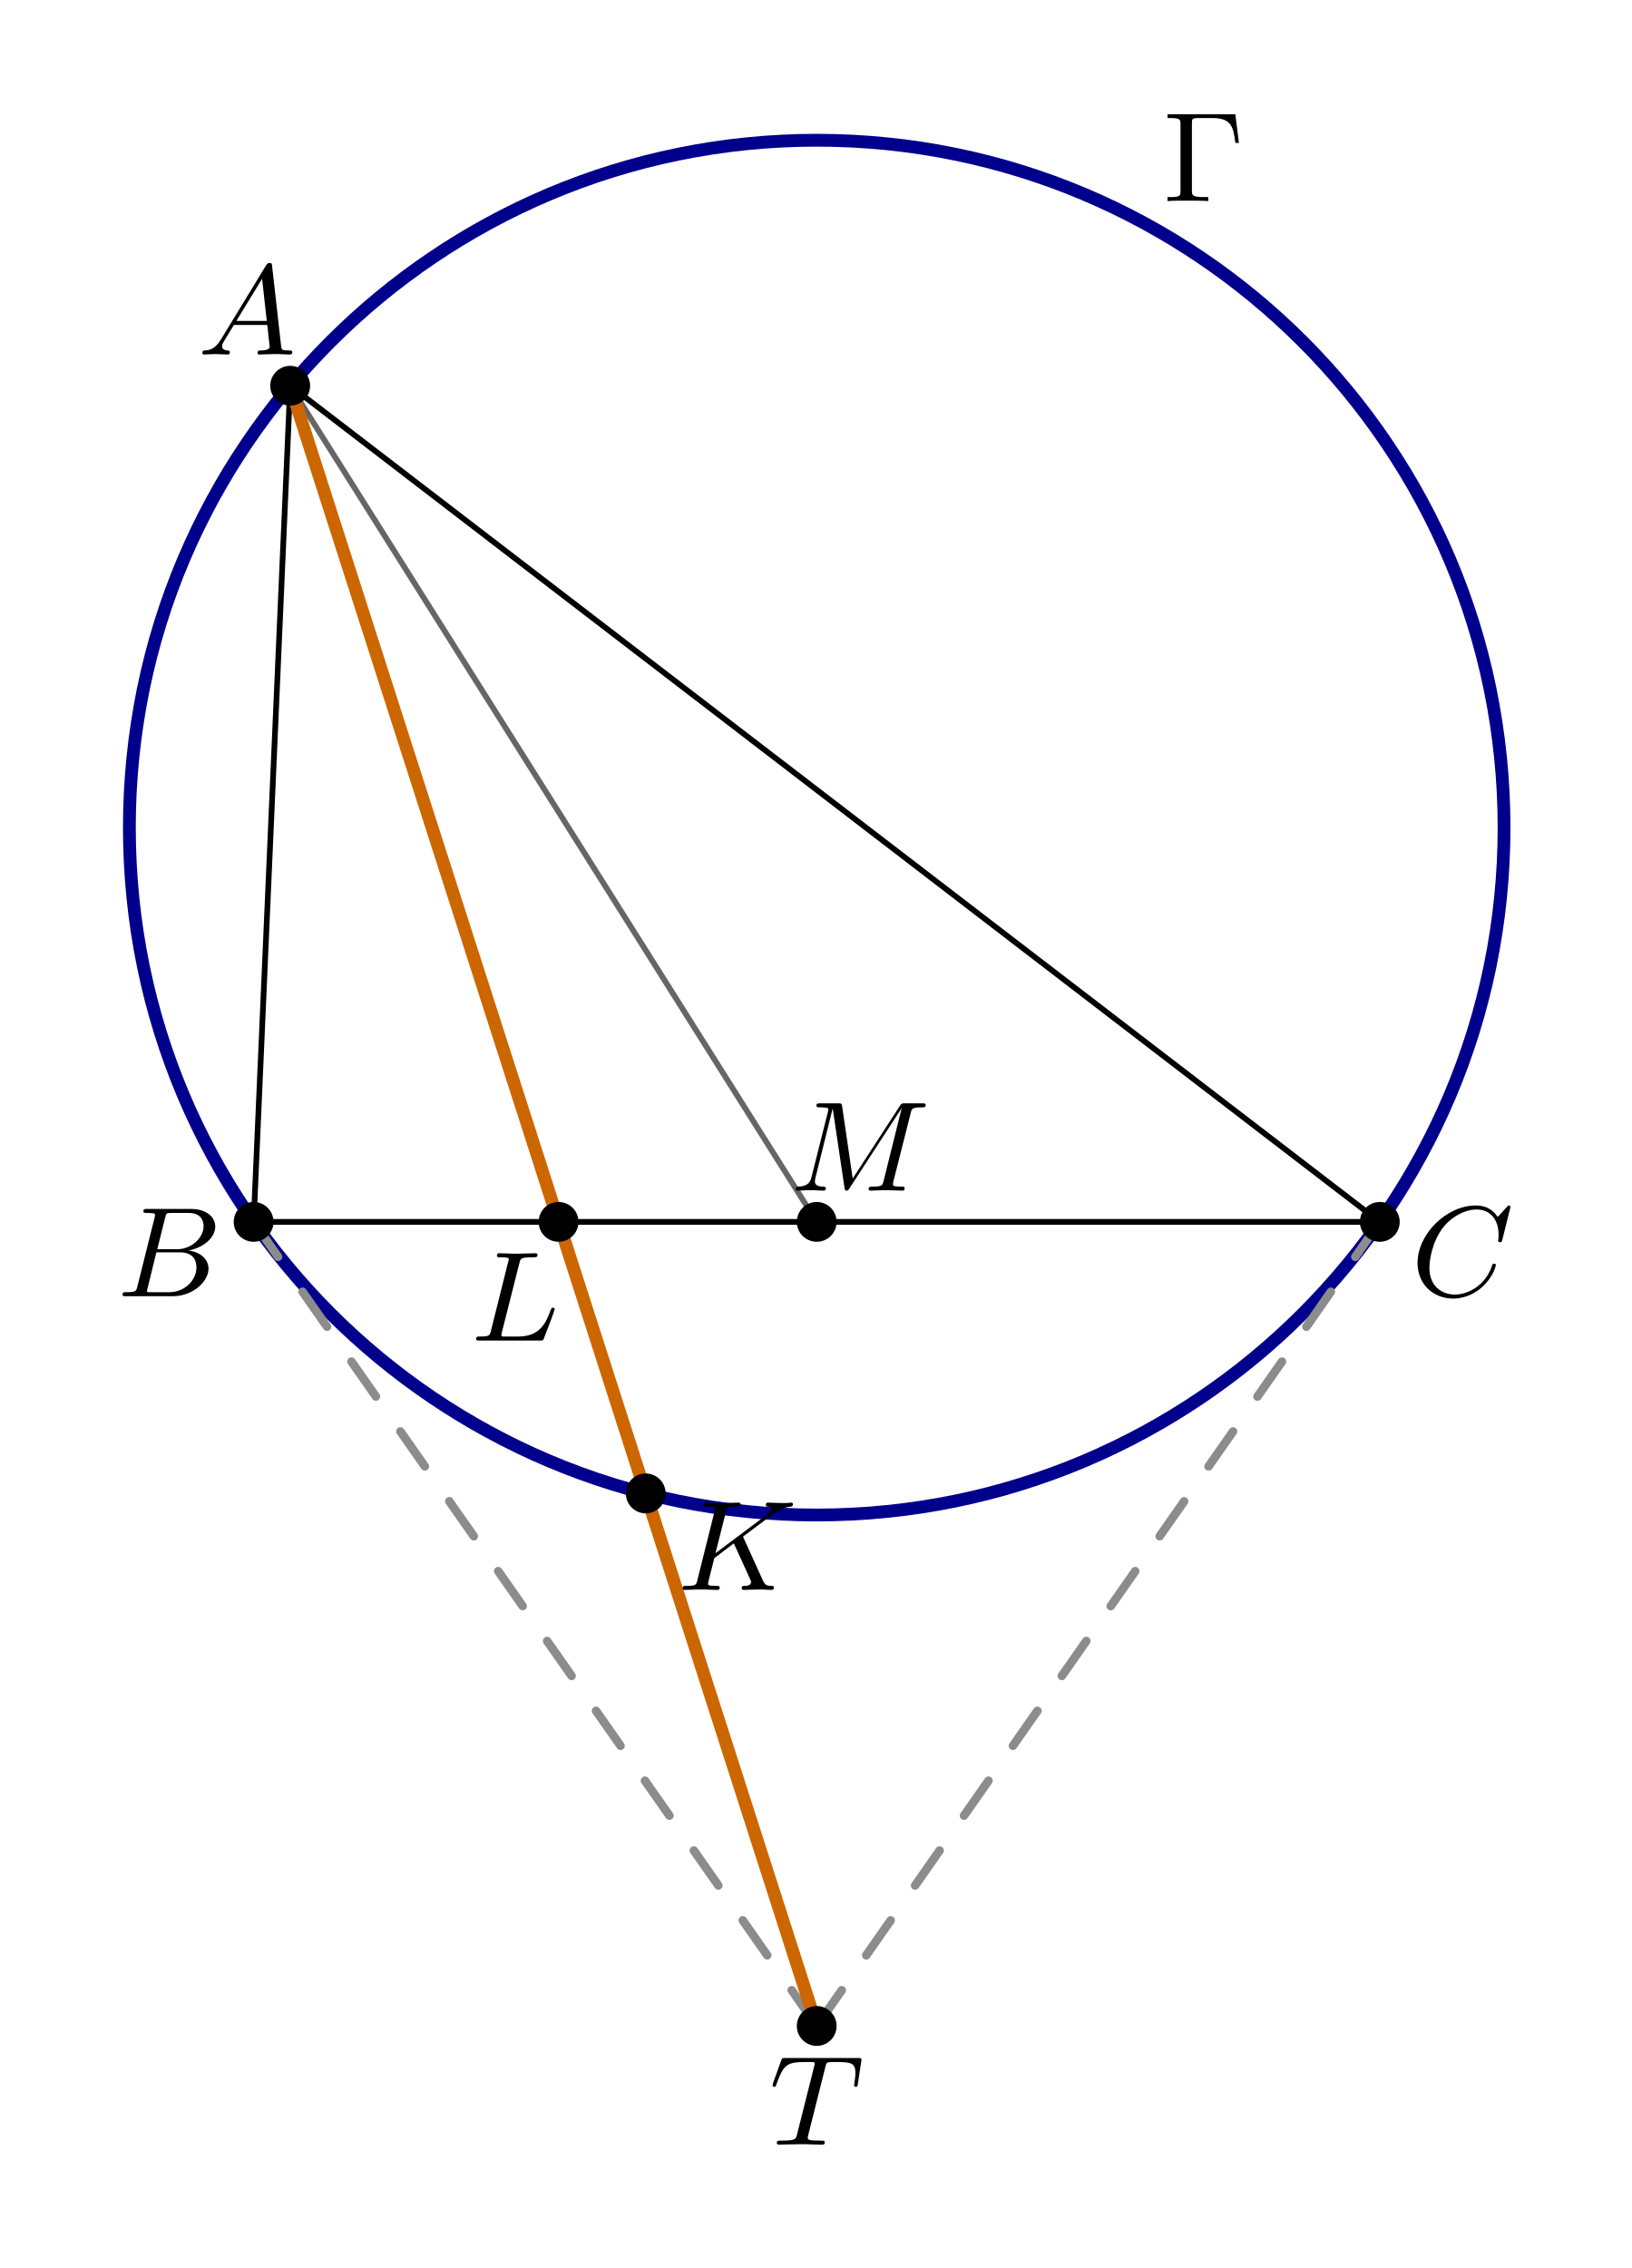
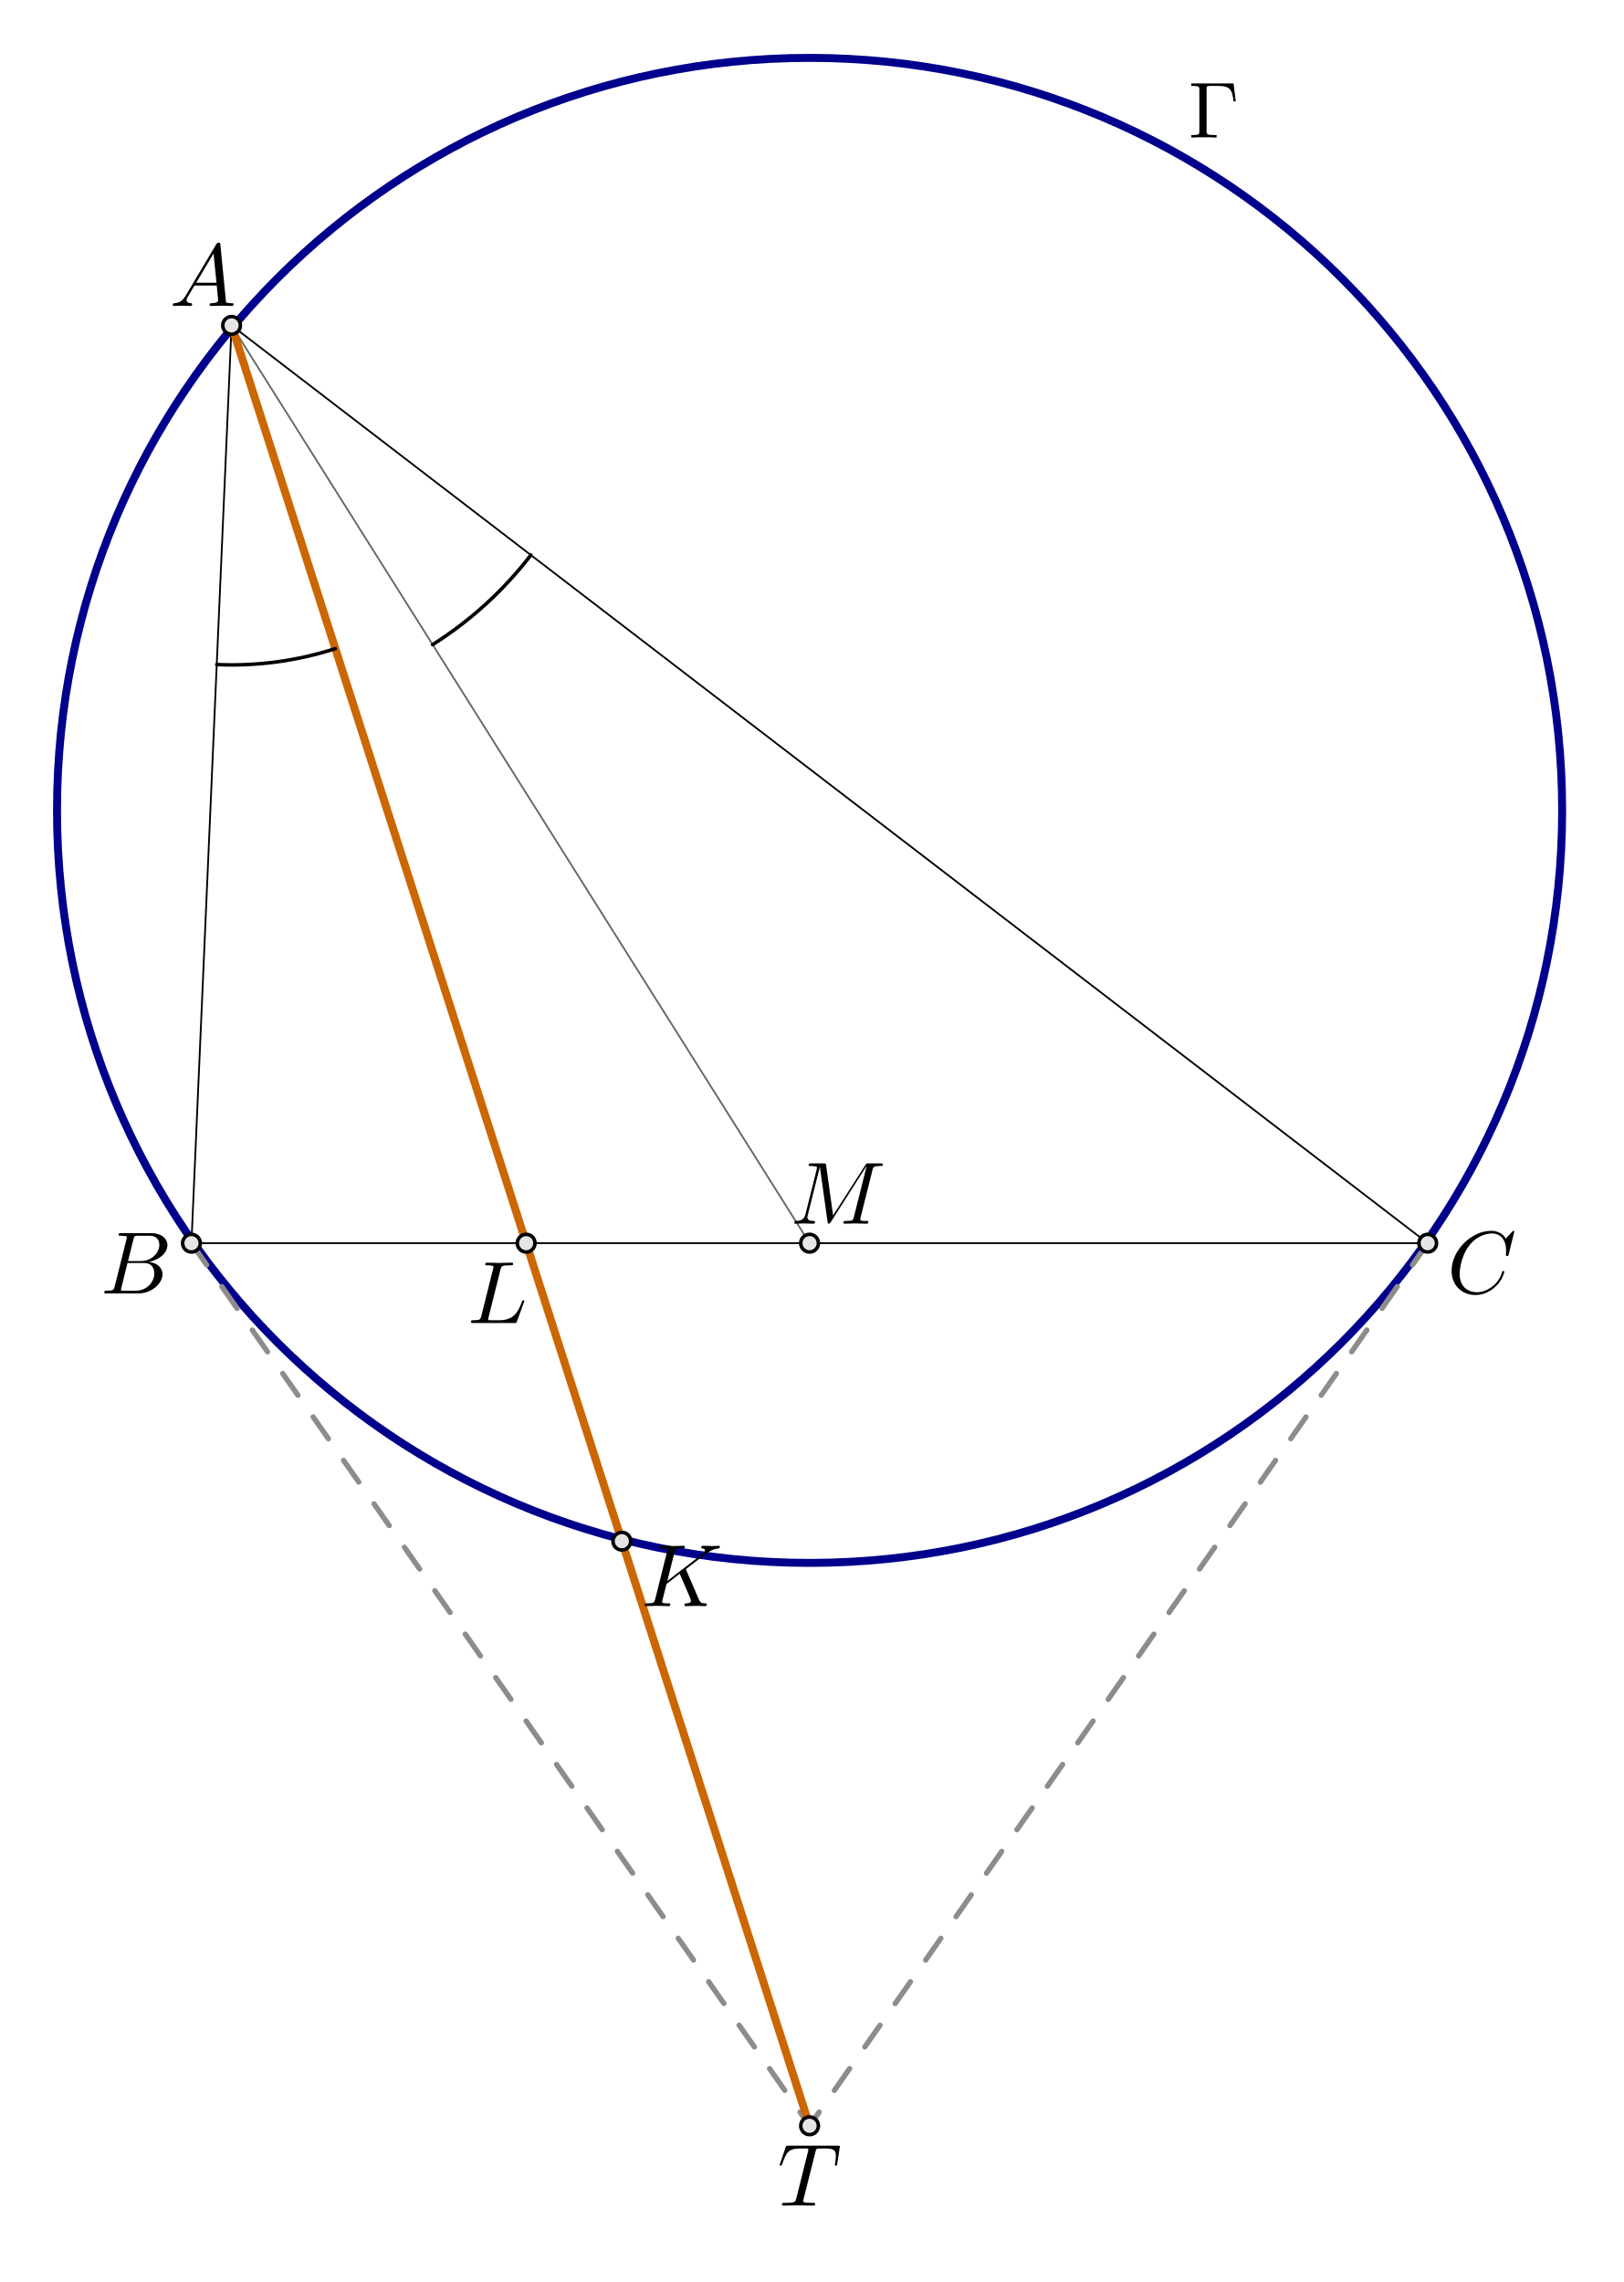
- <svg xmlns="http://www.w3.org/2000/svg" xmlns:xlink="http://www.w3.org/1999/xlink" width="113.912" height="158.321" viewBox="0 0 113.912 158.321">
+ <svg xmlns="http://www.w3.org/2000/svg" xmlns:xlink="http://www.w3.org/1999/xlink" width="182.475" height="256.46" viewBox="0 0 182.475 256.46">
  <defs>
    <g>
      <g id="glyph-0-0">
-         <path d="M 1.625 -1.047 C 1.188 -0.328 0.797 -0.297 0.438 -0.281 C 0.375 -0.266 0.328 -0.203 0.328 -0.109 C 0.328 -0.062 0.359 0 0.453 0 C 0.625 0 1.047 -0.031 1.219 -0.031 C 1.406 -0.031 1.891 0 2.094 0 C 2.141 0 2.25 0 2.25 -0.156 C 2.25 -0.266 2.156 -0.281 2.125 -0.281 C 2.047 -0.281 1.703 -0.297 1.703 -0.578 C 1.703 -0.703 1.797 -0.859 1.828 -0.906 L 2.531 -2.062 L 4.859 -2.062 C 4.891 -1.859 4.922 -1.547 4.938 -1.328 C 4.984 -0.984 5.031 -0.594 5.031 -0.562 C 5.031 -0.422 4.906 -0.281 4.391 -0.281 C 4.297 -0.281 4.188 -0.281 4.188 -0.109 C 4.188 -0.016 4.25 0 4.312 0 C 4.484 0 4.703 -0.016 4.875 -0.016 C 5.062 -0.016 5.266 -0.031 5.422 -0.031 C 5.703 -0.031 5.734 -0.031 5.938 -0.016 C 6.078 -0.016 6.297 0 6.438 0 C 6.484 0 6.609 0 6.609 -0.156 C 6.609 -0.281 6.5 -0.281 6.391 -0.281 C 5.859 -0.281 5.859 -0.344 5.828 -0.594 L 5.203 -6.141 C 5.188 -6.344 5.172 -6.391 5.016 -6.391 C 4.891 -6.391 4.844 -6.328 4.766 -6.203 Z M 2.703 -2.344 L 4.5 -5.281 L 4.828 -2.344 Z M 2.703 -2.344 " />
+         <path d="M 1.781 -1.141 C 1.375 -0.484 1 -0.344 0.562 -0.312 C 0.438 -0.297 0.344 -0.297 0.344 -0.109 C 0.344 -0.047 0.391 0 0.484 0 C 0.75 0 1.047 -0.031 1.328 -0.031 C 1.656 -0.031 2 0 2.328 0 C 2.391 0 2.516 0 2.516 -0.188 C 2.516 -0.297 2.422 -0.312 2.359 -0.312 C 2.125 -0.328 1.891 -0.406 1.891 -0.656 C 1.891 -0.781 1.953 -0.891 2.031 -1.031 L 2.781 -2.297 L 5.281 -2.297 C 5.297 -2.094 5.438 -0.734 5.438 -0.641 C 5.438 -0.344 4.922 -0.312 4.719 -0.312 C 4.578 -0.312 4.484 -0.312 4.484 -0.109 C 4.484 0 4.594 0 4.625 0 C 5.031 0 5.453 -0.031 5.859 -0.031 C 6.109 -0.031 6.734 0 6.984 0 C 7.047 0 7.172 0 7.172 -0.203 C 7.172 -0.312 7.062 -0.312 6.938 -0.312 C 6.312 -0.312 6.312 -0.375 6.297 -0.672 L 5.688 -6.875 C 5.672 -7.078 5.672 -7.109 5.5 -7.109 C 5.344 -7.109 5.297 -7.047 5.234 -6.953 Z M 2.969 -2.609 L 4.922 -5.891 L 5.25 -2.609 Z M 2.969 -2.609 " />
      </g>
      <g id="glyph-0-1">
-         <path d="M 1.453 -0.672 C 1.375 -0.359 1.359 -0.281 0.688 -0.281 C 0.516 -0.281 0.422 -0.281 0.422 -0.109 C 0.422 0 0.516 0 0.672 0 L 3.922 0 C 5.359 0 6.422 -1.047 6.422 -1.922 C 6.422 -2.547 5.891 -3.094 5.016 -3.188 C 6.031 -3.375 6.891 -4.062 6.891 -4.859 C 6.891 -5.547 6.25 -6.094 5.188 -6.094 L 2.141 -6.094 C 1.984 -6.094 1.875 -6.094 1.875 -5.938 C 1.875 -5.812 1.953 -5.812 2.141 -5.812 C 2.172 -5.812 2.344 -5.812 2.484 -5.797 C 2.625 -5.781 2.688 -5.766 2.688 -5.672 C 2.688 -5.625 2.688 -5.578 2.656 -5.484 Z M 2.844 -3.281 L 3.391 -5.469 C 3.469 -5.797 3.484 -5.812 3.859 -5.812 L 5.062 -5.812 C 6 -5.812 6.078 -5.109 6.078 -4.891 C 6.078 -4.094 5.25 -3.281 4.234 -3.281 Z M 2.422 -0.281 C 2.297 -0.281 2.281 -0.281 2.234 -0.281 C 2.156 -0.297 2.125 -0.297 2.125 -0.359 C 2.125 -0.391 2.125 -0.406 2.172 -0.578 L 2.781 -3.062 L 4.453 -3.062 C 5.016 -3.062 5.578 -2.812 5.578 -2 C 5.578 -1.125 4.766 -0.281 3.688 -0.281 Z M 2.422 -0.281 " />
+         <path d="M 1.594 -0.781 C 1.484 -0.391 1.469 -0.312 0.688 -0.312 C 0.516 -0.312 0.422 -0.312 0.422 -0.109 C 0.422 0 0.5 0 0.688 0 L 4.234 0 C 5.797 0 6.969 -1.172 6.969 -2.141 C 6.969 -2.859 6.406 -3.438 5.438 -3.547 C 6.469 -3.734 7.516 -4.469 7.516 -5.422 C 7.516 -6.156 6.859 -6.781 5.672 -6.781 L 2.328 -6.781 C 2.141 -6.781 2.031 -6.781 2.031 -6.594 C 2.031 -6.484 2.125 -6.484 2.312 -6.484 C 2.328 -6.484 2.531 -6.484 2.688 -6.453 C 2.875 -6.438 2.969 -6.422 2.969 -6.297 C 2.969 -6.266 2.953 -6.234 2.922 -6.109 Z M 3.094 -3.641 L 3.703 -6.109 C 3.797 -6.453 3.812 -6.484 4.25 -6.484 L 5.531 -6.484 C 6.406 -6.484 6.609 -5.891 6.609 -5.453 C 6.609 -4.578 5.75 -3.641 4.547 -3.641 Z M 2.641 -0.312 C 2.5 -0.312 2.484 -0.312 2.422 -0.312 C 2.328 -0.328 2.297 -0.344 2.297 -0.422 C 2.297 -0.453 2.297 -0.469 2.344 -0.641 L 3.031 -3.422 L 4.906 -3.422 C 5.859 -3.422 6.047 -2.688 6.047 -2.25 C 6.047 -1.266 5.172 -0.312 4 -0.312 Z M 2.641 -0.312 " />
      </g>
      <g id="glyph-0-2">
-         <path d="M 6.906 -6.047 C 6.938 -6.156 6.938 -6.172 6.938 -6.188 C 6.938 -6.203 6.922 -6.297 6.828 -6.297 C 6.766 -6.297 6.75 -6.266 6.688 -6.188 L 6.141 -5.594 C 6.109 -5.547 6.062 -5.516 6.062 -5.516 C 6.047 -5.516 6.047 -5.516 5.984 -5.578 C 5.859 -5.766 5.453 -6.297 4.516 -6.297 C 2.484 -6.297 0.453 -4.312 0.453 -2.281 C 0.453 -0.828 1.516 0.203 2.953 0.203 C 3.875 0.203 4.609 -0.281 4.953 -0.594 C 5.766 -1.328 5.922 -2.109 5.922 -2.141 C 5.922 -2.172 5.906 -2.234 5.797 -2.234 C 5.703 -2.234 5.688 -2.188 5.672 -2.156 C 5.234 -0.719 3.969 -0.078 3.062 -0.078 C 2.203 -0.078 1.281 -0.609 1.281 -1.953 C 1.281 -2.359 1.422 -3.766 2.312 -4.859 C 2.859 -5.5 3.734 -6.016 4.578 -6.016 C 5.578 -6.016 6.109 -5.25 6.109 -4.281 C 6.109 -3.969 6.078 -3.906 6.078 -3.844 C 6.078 -3.734 6.188 -3.734 6.203 -3.734 C 6.328 -3.734 6.328 -3.75 6.375 -3.922 Z M 6.906 -6.047 " />
+         <path d="M 7.547 -6.906 C 7.547 -6.938 7.531 -7 7.438 -7 C 7.406 -7 7.406 -7 7.297 -6.891 L 6.594 -6.125 C 6.516 -6.266 6.047 -7 4.953 -7 C 2.734 -7 0.5 -4.812 0.5 -2.5 C 0.5 -0.859 1.672 0.219 3.188 0.219 C 4.047 0.219 4.812 -0.172 5.344 -0.641 C 6.266 -1.453 6.422 -2.359 6.422 -2.391 C 6.422 -2.484 6.328 -2.484 6.312 -2.484 C 6.25 -2.484 6.203 -2.469 6.188 -2.391 C 6.094 -2.094 5.859 -1.391 5.172 -0.812 C 4.484 -0.266 3.859 -0.094 3.344 -0.094 C 2.453 -0.094 1.406 -0.609 1.406 -2.156 C 1.406 -2.719 1.609 -4.328 2.609 -5.5 C 3.203 -6.203 4.141 -6.703 5.031 -6.703 C 6.047 -6.703 6.625 -5.938 6.625 -4.781 C 6.625 -4.375 6.594 -4.375 6.594 -4.266 C 6.594 -4.172 6.703 -4.172 6.75 -4.172 C 6.875 -4.172 6.875 -4.188 6.922 -4.375 Z M 7.547 -6.906 " />
      </g>
      <g id="glyph-0-3">
-         <path d="M 3.922 -5.438 C 3.969 -5.625 3.984 -5.719 4.141 -5.75 C 4.219 -5.766 4.5 -5.766 4.688 -5.766 C 5.703 -5.766 6.016 -5.703 6.016 -5 C 6.016 -4.891 6.016 -4.75 5.938 -4.234 L 5.922 -4.156 C 5.922 -4.094 5.953 -4.031 6.047 -4.031 C 6.156 -4.031 6.172 -4.109 6.188 -4.25 L 6.422 -5.797 C 6.438 -5.828 6.438 -5.891 6.438 -5.922 C 6.438 -6.047 6.359 -6.047 6.188 -6.047 L 1.109 -6.047 C 0.891 -6.047 0.891 -6.031 0.828 -5.859 L 0.266 -4.297 C 0.234 -4.172 0.234 -4.156 0.234 -4.156 C 0.234 -4.109 0.266 -4.031 0.344 -4.031 C 0.453 -4.031 0.469 -4.094 0.516 -4.25 C 1.016 -5.641 1.281 -5.766 2.578 -5.766 L 2.922 -5.766 C 3.172 -5.766 3.172 -5.734 3.172 -5.672 C 3.172 -5.609 3.156 -5.547 3.141 -5.484 L 1.938 -0.703 C 1.859 -0.391 1.844 -0.281 0.891 -0.281 C 0.609 -0.281 0.531 -0.281 0.531 -0.109 C 0.531 0 0.641 0 0.672 0 C 0.906 0 1.172 -0.016 1.406 -0.016 C 1.656 -0.016 1.922 -0.031 2.172 -0.031 C 2.562 -0.031 2.578 -0.031 2.906 -0.016 C 3.031 -0.016 3.609 0 3.688 0 C 3.766 0 3.875 0 3.875 -0.156 C 3.875 -0.281 3.797 -0.281 3.562 -0.281 C 3.344 -0.281 3.234 -0.281 3 -0.297 C 2.797 -0.328 2.688 -0.328 2.688 -0.484 C 2.688 -0.531 2.703 -0.594 2.719 -0.656 Z M 3.922 -5.438 " />
+         <path d="M 4.25 -6.031 C 4.312 -6.312 4.359 -6.375 4.469 -6.406 C 4.562 -6.422 4.891 -6.422 5.094 -6.422 C 6.109 -6.422 6.547 -6.375 6.547 -5.609 C 6.547 -5.453 6.516 -5.062 6.469 -4.812 C 6.453 -4.766 6.438 -4.656 6.438 -4.625 C 6.438 -4.562 6.469 -4.484 6.562 -4.484 C 6.672 -4.484 6.688 -4.578 6.703 -4.719 L 6.969 -6.453 C 6.984 -6.484 7 -6.594 7 -6.625 C 7 -6.734 6.891 -6.734 6.734 -6.734 L 1.219 -6.734 C 0.969 -6.734 0.969 -6.719 0.891 -6.531 L 0.297 -4.781 C 0.281 -4.766 0.234 -4.625 0.234 -4.594 C 0.234 -4.547 0.281 -4.484 0.359 -4.484 C 0.453 -4.484 0.469 -4.547 0.531 -4.703 C 1.062 -6.234 1.328 -6.422 2.797 -6.422 L 3.188 -6.422 C 3.453 -6.422 3.453 -6.375 3.453 -6.297 C 3.453 -6.234 3.422 -6.125 3.422 -6.094 L 2.094 -0.781 C 2 -0.422 1.969 -0.312 0.906 -0.312 C 0.547 -0.312 0.484 -0.312 0.484 -0.125 C 0.484 0 0.594 0 0.656 0 C 0.922 0 1.203 -0.016 1.469 -0.016 C 1.75 -0.016 2.031 -0.031 2.312 -0.031 C 2.594 -0.031 2.875 -0.016 3.141 -0.016 C 3.422 -0.016 3.734 0 4 0 C 4.109 0 4.219 0 4.219 -0.203 C 4.219 -0.312 4.141 -0.312 3.891 -0.312 C 3.641 -0.312 3.516 -0.312 3.25 -0.328 C 2.969 -0.359 2.875 -0.391 2.875 -0.547 C 2.875 -0.562 2.875 -0.609 2.922 -0.75 Z M 4.25 -6.031 " />
      </g>
      <g id="glyph-0-4">
-         <path d="M 8.453 -5.406 C 8.531 -5.734 8.562 -5.812 9.25 -5.812 C 9.391 -5.812 9.5 -5.812 9.5 -5.984 C 9.5 -6.094 9.406 -6.094 9.234 -6.094 L 8.062 -6.094 C 7.844 -6.094 7.812 -6.094 7.703 -5.922 L 4.406 -0.844 L 3.672 -5.859 C 3.625 -6.094 3.625 -6.094 3.375 -6.094 L 2.156 -6.094 C 1.984 -6.094 1.875 -6.094 1.875 -5.938 C 1.875 -5.812 1.969 -5.812 2.156 -5.812 C 2.188 -5.812 2.344 -5.812 2.484 -5.797 C 2.656 -5.781 2.703 -5.75 2.703 -5.672 C 2.703 -5.625 2.688 -5.578 2.672 -5.484 L 1.531 -0.953 C 1.422 -0.484 1.172 -0.297 0.578 -0.281 C 0.547 -0.281 0.422 -0.266 0.422 -0.109 C 0.422 -0.094 0.422 0 0.547 0 C 0.656 0 0.891 -0.016 1 -0.016 C 1.141 -0.031 1.156 -0.031 1.453 -0.031 C 1.672 -0.031 1.688 -0.031 1.906 -0.016 C 2.047 -0.016 2.234 0 2.359 0 C 2.406 0 2.531 0 2.531 -0.156 C 2.531 -0.266 2.422 -0.281 2.344 -0.281 C 1.922 -0.281 1.766 -0.422 1.766 -0.656 C 1.766 -0.719 1.781 -0.734 1.797 -0.859 L 3 -5.703 L 3.016 -5.703 L 3.828 -0.234 C 3.844 -0.094 3.859 0 3.984 0 C 4.094 0 4.141 -0.094 4.188 -0.172 L 7.828 -5.766 L 6.562 -0.672 C 6.484 -0.359 6.453 -0.281 5.797 -0.281 C 5.625 -0.281 5.516 -0.281 5.516 -0.109 C 5.516 -0.031 5.578 0 5.656 0 C 5.766 0 6.109 -0.016 6.219 -0.016 C 6.359 -0.031 6.578 -0.031 6.75 -0.031 C 6.781 -0.031 7.141 -0.016 7.328 -0.016 C 7.5 -0.016 7.703 0 7.875 0 C 7.922 0 8.031 0 8.031 -0.156 C 8.031 -0.281 7.953 -0.281 7.766 -0.281 C 7.719 -0.281 7.562 -0.281 7.422 -0.297 C 7.234 -0.328 7.219 -0.359 7.219 -0.438 C 7.219 -0.516 7.234 -0.594 7.25 -0.656 Z M 8.453 -5.406 " />
+         <path d="M 9.203 -6.016 C 9.297 -6.375 9.312 -6.484 10.062 -6.484 C 10.281 -6.484 10.375 -6.484 10.375 -6.672 C 10.375 -6.781 10.281 -6.781 10.109 -6.781 L 8.797 -6.781 C 8.531 -6.781 8.531 -6.781 8.406 -6.594 L 4.781 -0.938 L 4 -6.562 C 3.969 -6.781 3.953 -6.781 3.703 -6.781 L 2.328 -6.781 C 2.141 -6.781 2.031 -6.781 2.031 -6.594 C 2.031 -6.484 2.125 -6.484 2.328 -6.484 C 2.453 -6.484 2.641 -6.469 2.75 -6.453 C 2.906 -6.438 2.969 -6.406 2.969 -6.297 C 2.969 -6.266 2.969 -6.234 2.938 -6.109 L 1.672 -1.047 C 1.562 -0.656 1.406 -0.344 0.594 -0.312 C 0.547 -0.312 0.422 -0.297 0.422 -0.125 C 0.422 -0.031 0.484 0 0.562 0 C 0.875 0 1.219 -0.031 1.547 -0.031 C 1.891 -0.031 2.25 0 2.578 0 C 2.625 0 2.75 0 2.75 -0.203 C 2.75 -0.312 2.641 -0.312 2.578 -0.312 C 2 -0.312 1.891 -0.516 1.891 -0.75 C 1.891 -0.812 1.906 -0.859 1.938 -0.969 L 3.297 -6.391 L 4.156 -0.234 C 4.172 -0.109 4.188 0 4.297 0 C 4.406 0 4.469 -0.109 4.516 -0.172 L 8.531 -6.469 L 8.547 -6.469 L 7.125 -0.781 C 7.031 -0.391 7 -0.312 6.219 -0.312 C 6.047 -0.312 5.938 -0.312 5.938 -0.125 C 5.938 0 6.062 0 6.094 0 C 6.375 0 7.047 -0.031 7.328 -0.031 C 7.734 -0.031 8.156 0 8.562 0 C 8.625 0 8.75 0 8.75 -0.203 C 8.75 -0.312 8.672 -0.312 8.484 -0.312 C 8.109 -0.312 7.828 -0.312 7.828 -0.484 C 7.828 -0.531 7.828 -0.547 7.875 -0.719 Z M 9.203 -6.016 " />
      </g>
      <g id="glyph-0-5">
-         <path d="M 4.609 -3.719 L 6.422 -5.078 L 6.516 -5.141 C 7.078 -5.531 7.422 -5.766 7.938 -5.812 C 8 -5.828 8.094 -5.828 8.094 -5.984 C 8.094 -6.016 8.078 -6.094 8 -6.094 C 7.922 -6.094 7.875 -6.062 7.328 -6.062 C 7.016 -6.062 6.688 -6.094 6.375 -6.094 C 6.312 -6.094 6.203 -6.094 6.203 -5.938 C 6.203 -5.828 6.297 -5.812 6.328 -5.812 C 6.391 -5.812 6.578 -5.797 6.578 -5.656 C 6.578 -5.578 6.516 -5.469 6.391 -5.359 C 6.359 -5.328 6.359 -5.312 6.328 -5.297 C 6.297 -5.266 6.281 -5.25 6.234 -5.219 L 2.688 -2.562 L 3.406 -5.406 C 3.484 -5.75 3.5 -5.812 4.203 -5.812 C 4.344 -5.812 4.438 -5.812 4.438 -5.984 C 4.438 -6.062 4.375 -6.094 4.312 -6.094 C 4.141 -6.094 3.922 -6.078 3.75 -6.078 C 3.562 -6.062 3.359 -6.062 3.172 -6.062 C 2.891 -6.062 2.875 -6.062 2.609 -6.078 C 2.422 -6.078 2.188 -6.094 2.031 -6.094 C 1.969 -6.094 1.844 -6.094 1.844 -5.938 C 1.844 -5.812 1.922 -5.812 2.109 -5.812 C 2.156 -5.812 2.312 -5.812 2.453 -5.797 C 2.609 -5.781 2.672 -5.766 2.672 -5.672 C 2.672 -5.625 2.656 -5.578 2.625 -5.484 L 1.422 -0.672 C 1.344 -0.359 1.328 -0.281 0.656 -0.281 C 0.484 -0.281 0.391 -0.281 0.391 -0.109 C 0.391 -0.016 0.469 0 0.531 0 C 0.703 0 0.922 -0.016 1.094 -0.016 C 1.359 -0.031 1.375 -0.031 1.656 -0.031 C 1.938 -0.031 1.969 -0.031 2.234 -0.016 C 2.406 -0.016 2.641 0 2.812 0 C 2.875 0 2.984 0 2.984 -0.156 C 2.984 -0.281 2.906 -0.281 2.719 -0.281 C 2.672 -0.281 2.516 -0.281 2.375 -0.297 C 2.172 -0.328 2.172 -0.359 2.172 -0.438 C 2.172 -0.516 2.25 -0.812 2.609 -2.219 L 3.969 -3.25 L 5.109 -0.75 C 5.156 -0.641 5.172 -0.609 5.172 -0.547 C 5.172 -0.281 4.797 -0.281 4.734 -0.281 C 4.625 -0.281 4.516 -0.281 4.516 -0.109 C 4.516 -0.031 4.594 0 4.656 0 C 4.828 0 5 -0.016 5.172 -0.016 C 5.359 -0.016 5.547 -0.031 5.719 -0.031 C 5.875 -0.031 6.109 -0.031 6.172 -0.016 L 6.609 0 C 6.641 0 6.766 0 6.766 -0.156 C 6.766 -0.281 6.672 -0.281 6.609 -0.281 C 6.297 -0.281 6.141 -0.328 6 -0.656 Z M 4.609 -3.719 " />
+         <path d="M 5.062 -4.016 C 5.047 -4.047 5.016 -4.125 5.016 -4.156 C 5.016 -4.156 5.188 -4.297 5.297 -4.375 L 7.031 -5.719 C 7.969 -6.406 8.359 -6.453 8.656 -6.484 C 8.734 -6.484 8.828 -6.5 8.828 -6.672 C 8.828 -6.719 8.797 -6.781 8.719 -6.781 C 8.5 -6.781 8.266 -6.75 8.016 -6.75 C 7.656 -6.75 7.281 -6.781 6.922 -6.781 C 6.844 -6.781 6.734 -6.781 6.734 -6.594 C 6.734 -6.516 6.781 -6.484 6.844 -6.484 C 7.062 -6.453 7.156 -6.406 7.156 -6.266 C 7.156 -6.094 6.859 -5.859 6.797 -5.812 L 2.922 -2.828 L 3.719 -6.016 C 3.812 -6.375 3.828 -6.484 4.547 -6.484 C 4.797 -6.484 4.891 -6.484 4.891 -6.672 C 4.891 -6.766 4.812 -6.781 4.75 -6.781 C 4.469 -6.781 3.75 -6.75 3.484 -6.75 C 3.188 -6.75 2.484 -6.781 2.203 -6.781 C 2.125 -6.781 2 -6.781 2 -6.594 C 2 -6.484 2.094 -6.484 2.281 -6.484 C 2.422 -6.484 2.594 -6.469 2.719 -6.453 C 2.875 -6.438 2.938 -6.406 2.938 -6.297 C 2.938 -6.266 2.922 -6.234 2.891 -6.109 L 1.562 -0.781 C 1.453 -0.391 1.438 -0.312 0.656 -0.312 C 0.484 -0.312 0.375 -0.312 0.375 -0.125 C 0.375 0 0.5 0 0.531 0 C 0.812 0 1.516 -0.031 1.781 -0.031 C 2 -0.031 2.219 -0.016 2.422 -0.016 C 2.641 -0.016 2.859 0 3.078 0 C 3.141 0 3.266 0 3.266 -0.203 C 3.266 -0.312 3.188 -0.312 2.984 -0.312 C 2.625 -0.312 2.344 -0.312 2.344 -0.484 C 2.344 -0.562 2.406 -0.781 2.438 -0.922 C 2.578 -1.438 2.703 -1.969 2.828 -2.484 L 4.312 -3.641 L 5.469 -0.969 C 5.578 -0.703 5.578 -0.672 5.578 -0.609 C 5.578 -0.312 5.156 -0.312 5.062 -0.312 C 4.953 -0.312 4.844 -0.312 4.844 -0.109 C 4.844 0 4.969 0 4.984 0 C 5.391 0 5.797 -0.031 6.203 -0.031 C 6.422 -0.031 6.953 0 7.172 0 C 7.219 0 7.359 0 7.359 -0.203 C 7.359 -0.312 7.25 -0.312 7.156 -0.312 C 6.75 -0.312 6.625 -0.406 6.469 -0.75 Z M 5.062 -4.016 " />
      </g>
      <g id="glyph-0-6">
-         <path d="M 3.406 -5.391 C 3.484 -5.734 3.5 -5.812 4.344 -5.812 C 4.578 -5.812 4.672 -5.812 4.672 -5.984 C 4.672 -6.094 4.547 -6.094 4.516 -6.094 C 4.312 -6.094 4.094 -6.078 3.875 -6.078 C 3.656 -6.078 3.438 -6.062 3.234 -6.062 C 3.031 -6.062 2.812 -6.062 2.609 -6.078 C 2.453 -6.078 2.172 -6.094 2.031 -6.094 C 1.969 -6.094 1.844 -6.094 1.844 -5.938 C 1.844 -5.812 1.922 -5.812 2.109 -5.812 C 2.156 -5.812 2.312 -5.812 2.453 -5.797 C 2.609 -5.781 2.672 -5.766 2.672 -5.672 C 2.672 -5.625 2.656 -5.578 2.625 -5.484 L 1.422 -0.672 C 1.344 -0.359 1.328 -0.281 0.656 -0.281 C 0.484 -0.281 0.391 -0.281 0.391 -0.109 C 0.391 0 0.484 0 0.641 0 L 4.859 0 C 5.062 0 5.078 -0.016 5.141 -0.203 C 5.234 -0.422 5.875 -2.109 5.875 -2.188 C 5.875 -2.25 5.812 -2.297 5.75 -2.297 C 5.672 -2.297 5.656 -2.266 5.578 -2.094 C 5.281 -1.297 4.891 -0.281 3.328 -0.281 L 2.438 -0.281 C 2.312 -0.281 2.297 -0.281 2.266 -0.281 C 2.172 -0.297 2.156 -0.297 2.156 -0.359 C 2.156 -0.391 2.156 -0.406 2.188 -0.578 Z M 3.406 -5.391 " />
+         <path d="M 3.719 -6.016 C 3.812 -6.375 3.828 -6.484 4.766 -6.484 C 5.062 -6.484 5.141 -6.484 5.141 -6.672 C 5.141 -6.781 5.031 -6.781 4.984 -6.781 C 4.656 -6.781 3.844 -6.75 3.516 -6.75 C 3.219 -6.75 2.5 -6.781 2.203 -6.781 C 2.125 -6.781 2 -6.781 2 -6.594 C 2 -6.484 2.094 -6.484 2.281 -6.484 C 2.312 -6.484 2.5 -6.484 2.656 -6.453 C 2.844 -6.438 2.938 -6.422 2.938 -6.297 C 2.938 -6.266 2.922 -6.234 2.891 -6.109 L 1.562 -0.781 C 1.453 -0.391 1.438 -0.312 0.656 -0.312 C 0.484 -0.312 0.391 -0.312 0.391 -0.109 C 0.391 0 0.484 0 0.656 0 L 5.25 0 C 5.5 0 5.5 0 5.562 -0.172 L 6.344 -2.312 C 6.391 -2.422 6.391 -2.438 6.391 -2.453 C 6.391 -2.5 6.359 -2.562 6.266 -2.562 C 6.188 -2.562 6.172 -2.516 6.109 -2.359 C 5.766 -1.438 5.328 -0.312 3.609 -0.312 L 2.672 -0.312 C 2.531 -0.312 2.516 -0.312 2.453 -0.312 C 2.359 -0.328 2.328 -0.344 2.328 -0.422 C 2.328 -0.453 2.328 -0.469 2.375 -0.641 Z M 3.719 -6.016 " />
      </g>
      <g id="glyph-1-0">
-         <path d="M 5.078 -6.062 L 0.344 -6.062 L 0.344 -5.797 L 0.547 -5.797 C 1.234 -5.797 1.25 -5.688 1.25 -5.359 L 1.25 -0.703 C 1.25 -0.375 1.234 -0.281 0.547 -0.281 L 0.344 -0.281 L 0.344 0 C 0.734 -0.031 1.297 -0.031 1.703 -0.031 C 2.062 -0.031 2.875 -0.031 3.188 0 L 3.188 -0.281 L 2.906 -0.281 C 2.094 -0.281 2.047 -0.391 2.047 -0.719 L 2.047 -5.422 C 2.047 -5.734 2.062 -5.797 2.484 -5.797 L 3.453 -5.797 C 4.75 -5.797 4.938 -5.266 5.078 -4.062 L 5.328 -4.062 Z M 5.078 -6.062 " />
+         <path d="M 5.094 -6.078 L 0.344 -6.078 L 0.344 -5.797 L 0.547 -5.797 C 1.234 -5.797 1.25 -5.703 1.25 -5.375 L 1.25 -0.703 C 1.25 -0.375 1.234 -0.281 0.547 -0.281 L 0.344 -0.281 L 0.344 0 C 0.734 -0.031 1.297 -0.031 1.703 -0.031 C 2.062 -0.031 2.875 -0.031 3.188 0 L 3.188 -0.281 L 2.906 -0.281 C 2.094 -0.281 2.062 -0.391 2.062 -0.719 L 2.062 -5.438 C 2.062 -5.734 2.078 -5.797 2.5 -5.797 L 3.453 -5.797 C 4.766 -5.797 4.953 -5.266 5.094 -4.062 L 5.344 -4.062 Z M 5.094 -6.078 " />
      </g>
    </g>
  </defs>
-   <path fill="none" stroke-width="0.897" stroke-linecap="round" stroke-linejoin="round" stroke="rgb(0%, 0%, 54.999%)" stroke-opacity="1" stroke-miterlimit="10" d="M 48.188 -0.001 C 48.188 26.616 26.616 48.189 0.002 48.189 C -26.616 48.189 -48.188 26.616 -48.188 -0.001 C -48.188 -26.615 -26.616 -48.191 0.002 -48.191 C 26.616 -48.191 48.188 -26.615 48.188 -0.001 Z M 48.188 -0.001 " transform="matrix(0.99573, 0, 0, -0.99573, 57.01375, 57.77223)" />
-   <path fill="none" stroke-width="0.399" stroke-linecap="round" stroke-linejoin="round" stroke="rgb(0%, 0%, 0%)" stroke-opacity="1" stroke-miterlimit="10" d="M -36.914 30.975 L -39.475 -27.643 " transform="matrix(0.99573, 0, 0, -0.99573, 57.01375, 57.77223)" />
-   <path fill="none" stroke-width="0.399" stroke-linecap="round" stroke-linejoin="round" stroke="rgb(0%, 0%, 0%)" stroke-opacity="1" stroke-miterlimit="10" d="M -39.475 -27.643 L 39.475 -27.643 " transform="matrix(0.99573, 0, 0, -0.99573, 57.01375, 57.77223)" />
-   <path fill="none" stroke-width="0.399" stroke-linecap="round" stroke-linejoin="round" stroke="rgb(0%, 0%, 0%)" stroke-opacity="1" stroke-miterlimit="10" d="M 39.475 -27.643 L -36.914 30.975 " transform="matrix(0.99573, 0, 0, -0.99573, 57.01375, 57.77223)" />
-   <path fill="none" stroke-width="0.598" stroke-linecap="round" stroke-linejoin="round" stroke="rgb(54.999%, 54.999%, 54.999%)" stroke-opacity="1" stroke-dasharray="2.989 2.989" stroke-miterlimit="10" d="M -39.475 -27.643 L 0.002 -84.012 " transform="matrix(0.99573, 0, 0, -0.99573, 57.01375, 57.77223)" />
-   <path fill="none" stroke-width="0.598" stroke-linecap="round" stroke-linejoin="round" stroke="rgb(54.999%, 54.999%, 54.999%)" stroke-opacity="1" stroke-dasharray="2.989 2.989" stroke-miterlimit="10" d="M 39.475 -27.643 L 0.002 -84.012 " transform="matrix(0.99573, 0, 0, -0.99573, 57.01375, 57.77223)" />
-   <path fill="none" stroke-width="0.399" stroke-linecap="round" stroke-linejoin="round" stroke="rgb(39.999%, 39.999%, 39.999%)" stroke-opacity="1" stroke-miterlimit="10" d="M -36.914 30.975 L 0.002 -27.643 " transform="matrix(0.99573, 0, 0, -0.99573, 57.01375, 57.77223)" />
-   <path fill="none" stroke-width="0.897" stroke-linecap="round" stroke-linejoin="round" stroke="rgb(79.999%, 39.999%, 0%)" stroke-opacity="1" stroke-miterlimit="10" d="M -36.914 30.975 L 0.002 -84.012 " transform="matrix(0.99573, 0, 0, -0.99573, 57.01375, 57.77223)" />
-   <path fill-rule="nonzero" fill="rgb(0%, 0%, 0%)" fill-opacity="1" d="M 21.648 26.93 C 21.648 26.16 21.027 25.539 20.258 25.539 C 19.492 25.539 18.867 26.16 18.867 26.93 C 18.867 27.695 19.492 28.316 20.258 28.316 C 21.027 28.316 21.648 27.695 21.648 26.93 Z M 21.648 26.93 " />
-   <path fill-rule="nonzero" fill="rgb(0%, 0%, 0%)" fill-opacity="1" d="M 19.094 85.297 C 19.094 84.527 18.473 83.906 17.707 83.906 C 16.938 83.906 16.316 84.527 16.316 85.297 C 16.316 86.062 16.938 86.684 17.707 86.684 C 18.473 86.684 19.094 86.062 19.094 85.297 Z M 19.094 85.297 " />
-   <path fill-rule="nonzero" fill="rgb(0%, 0%, 0%)" fill-opacity="1" d="M 97.711 85.297 C 97.711 84.527 97.09 83.906 96.32 83.906 C 95.555 83.906 94.934 84.527 94.934 85.297 C 94.934 86.062 95.555 86.684 96.32 86.684 C 97.09 86.684 97.711 86.062 97.711 85.297 Z M 97.711 85.297 " />
-   <path fill-rule="nonzero" fill="rgb(0%, 0%, 0%)" fill-opacity="1" d="M 58.402 141.426 C 58.402 140.66 57.781 140.035 57.016 140.035 C 56.246 140.035 55.625 140.66 55.625 141.426 C 55.625 142.195 56.246 142.816 57.016 142.816 C 57.781 142.816 58.402 142.195 58.402 141.426 Z M 58.402 141.426 " />
-   <path fill-rule="nonzero" fill="rgb(0%, 0%, 0%)" fill-opacity="1" d="M 58.402 85.297 C 58.402 84.527 57.781 83.906 57.016 83.906 C 56.246 83.906 55.625 84.527 55.625 85.297 C 55.625 86.062 56.246 86.684 57.016 86.684 C 57.781 86.684 58.402 86.062 58.402 85.297 Z M 58.402 85.297 " />
-   <path fill-rule="nonzero" fill="rgb(0%, 0%, 0%)" fill-opacity="1" d="M 46.465 104.25 C 46.465 103.48 45.844 102.859 45.074 102.859 C 44.309 102.859 43.688 103.48 43.688 104.25 C 43.688 105.016 44.309 105.641 45.074 105.641 C 45.844 105.641 46.465 105.016 46.465 104.25 Z M 46.465 104.25 " />
-   <path fill-rule="nonzero" fill="rgb(0%, 0%, 0%)" fill-opacity="1" d="M 40.383 85.297 C 40.383 84.527 39.758 83.906 38.992 83.906 C 38.223 83.906 37.602 84.527 37.602 85.297 C 37.602 86.062 38.223 86.684 38.992 86.684 C 39.758 86.684 40.383 86.062 40.383 85.297 Z M 40.383 85.297 " />
+   <path fill="none" stroke-width="0.897" stroke-linecap="round" stroke-linejoin="round" stroke="rgb(0%, 0%, 54.999%)" stroke-opacity="1" stroke-miterlimit="10" d="M 84.814 0.001 C 84.814 46.842 46.842 84.814 0 84.814 C -46.841 84.814 -84.813 46.842 -84.813 0.001 C -84.813 -46.841 -46.841 -84.813 0 -84.813 C 46.842 -84.813 84.814 -46.841 84.814 0.001 Z M 84.814 0.001 " transform="matrix(0.997131, 0, 0, -0.997131, 90.97625, 91.0749)" />
+   <path fill="none" stroke-width="0.199" stroke-linecap="round" stroke-linejoin="round" stroke="rgb(0%, 0%, 0%)" stroke-opacity="1" stroke-miterlimit="10" d="M -65.14 54.661 L -69.664 -48.776 L 69.661 -48.776 Z M -65.14 54.661 " transform="matrix(0.997131, 0, 0, -0.997131, 90.97625, 91.0749)" />
+   <path fill="none" stroke-width="0.598" stroke-linecap="round" stroke-linejoin="round" stroke="rgb(54.999%, 54.999%, 54.999%)" stroke-opacity="1" stroke-dasharray="2.989 2.989" stroke-miterlimit="10" d="M -69.664 -48.776 L 0 -148.253 " transform="matrix(0.997131, 0, 0, -0.997131, 90.97625, 91.0749)" />
+   <path fill="none" stroke-width="0.598" stroke-linecap="round" stroke-linejoin="round" stroke="rgb(54.999%, 54.999%, 54.999%)" stroke-opacity="1" stroke-dasharray="2.989 2.989" stroke-miterlimit="10" d="M 69.661 -48.776 L 0 -148.253 " transform="matrix(0.997131, 0, 0, -0.997131, 90.97625, 91.0749)" />
+   <path fill="none" stroke-width="0.199" stroke-linecap="round" stroke-linejoin="round" stroke="rgb(39.999%, 39.999%, 39.999%)" stroke-opacity="1" stroke-miterlimit="10" d="M -65.14 54.661 L 0 -48.776 " transform="matrix(0.997131, 0, 0, -0.997131, 90.97625, 91.0749)" />
+   <path fill="none" stroke-width="0.897" stroke-linecap="round" stroke-linejoin="round" stroke="rgb(79.999%, 39.999%, 0%)" stroke-opacity="1" stroke-miterlimit="10" d="M -65.14 54.661 L 0 -148.253 " transform="matrix(0.997131, 0, 0, -0.997131, 90.97625, 91.0749)" />
+   <path fill="none" stroke-width="0.399" stroke-linecap="round" stroke-linejoin="round" stroke="rgb(0%, 0%, 0%)" stroke-opacity="1" stroke-miterlimit="10" d="M -66.809 16.435 C -62.284 16.235 -57.755 16.842 -53.446 18.229 " transform="matrix(0.997131, 0, 0, -0.997131, 90.97625, 91.0749)" />
+   <path fill="none" stroke-width="0.399" stroke-linecap="round" stroke-linejoin="round" stroke="rgb(0%, 0%, 0%)" stroke-opacity="1" stroke-miterlimit="10" d="M -42.485 18.683 C -38.227 21.367 -34.474 24.787 -31.41 28.779 " transform="matrix(0.997131, 0, 0, -0.997131, 90.97625, 91.0749)" />
+   <path fill-rule="nonzero" fill="rgb(89.999%, 89.999%, 89.999%)" fill-opacity="1" stroke-width="0.399" stroke-linecap="round" stroke-linejoin="round" stroke="rgb(0%, 0%, 0%)" stroke-opacity="1" stroke-miterlimit="10" d="M -64.145 54.661 C -64.145 55.214 -64.587 55.66 -65.14 55.66 C -65.688 55.66 -66.135 55.214 -66.135 54.661 C -66.135 54.113 -65.688 53.666 -65.14 53.666 C -64.587 53.666 -64.145 54.113 -64.145 54.661 Z M -64.145 54.661 " transform="matrix(0.997131, 0, 0, -0.997131, 90.97625, 91.0749)" />
+   <path fill-rule="nonzero" fill="rgb(89.999%, 89.999%, 89.999%)" fill-opacity="1" stroke-width="0.399" stroke-linecap="round" stroke-linejoin="round" stroke="rgb(0%, 0%, 0%)" stroke-opacity="1" stroke-miterlimit="10" d="M -68.665 -48.776 C -68.665 -48.228 -69.112 -47.781 -69.664 -47.781 C -70.213 -47.781 -70.659 -48.228 -70.659 -48.776 C -70.659 -49.328 -70.213 -49.775 -69.664 -49.775 C -69.112 -49.775 -68.665 -49.328 -68.665 -48.776 Z M -68.665 -48.776 " transform="matrix(0.997131, 0, 0, -0.997131, 90.97625, 91.0749)" />
+   <path fill-rule="nonzero" fill="rgb(89.999%, 89.999%, 89.999%)" fill-opacity="1" stroke-width="0.399" stroke-linecap="round" stroke-linejoin="round" stroke="rgb(0%, 0%, 0%)" stroke-opacity="1" stroke-miterlimit="10" d="M 70.66 -48.776 C 70.66 -48.228 70.213 -47.781 69.661 -47.781 C 69.113 -47.781 68.666 -48.228 68.666 -48.776 C 68.666 -49.328 69.113 -49.775 69.661 -49.775 C 70.213 -49.775 70.66 -49.328 70.66 -48.776 Z M 70.66 -48.776 " transform="matrix(0.997131, 0, 0, -0.997131, 90.97625, 91.0749)" />
+   <path fill-rule="nonzero" fill="rgb(89.999%, 89.999%, 89.999%)" fill-opacity="1" stroke-width="0.399" stroke-linecap="round" stroke-linejoin="round" stroke="rgb(0%, 0%, 0%)" stroke-opacity="1" stroke-miterlimit="10" d="M 0.995 -148.253 C 0.995 -147.704 0.549 -147.258 0 -147.258 C -0.552 -147.258 -0.995 -147.704 -0.995 -148.253 C -0.995 -148.805 -0.552 -149.252 0 -149.252 C 0.549 -149.252 0.995 -148.805 0.995 -148.253 Z M 0.995 -148.253 " transform="matrix(0.997131, 0, 0, -0.997131, 90.97625, 91.0749)" />
+   <path fill-rule="nonzero" fill="rgb(89.999%, 89.999%, 89.999%)" fill-opacity="1" stroke-width="0.399" stroke-linecap="round" stroke-linejoin="round" stroke="rgb(0%, 0%, 0%)" stroke-opacity="1" stroke-miterlimit="10" d="M 0.995 -48.776 C 0.995 -48.228 0.549 -47.781 0 -47.781 C -0.552 -47.781 -0.995 -48.228 -0.995 -48.776 C -0.995 -49.328 -0.552 -49.775 0 -49.775 C 0.549 -49.775 0.995 -49.328 0.995 -48.776 Z M 0.995 -48.776 " transform="matrix(0.997131, 0, 0, -0.997131, 90.97625, 91.0749)" />
+   <path fill-rule="nonzero" fill="rgb(89.999%, 89.999%, 89.999%)" fill-opacity="1" stroke-width="0.399" stroke-linecap="round" stroke-linejoin="round" stroke="rgb(0%, 0%, 0%)" stroke-opacity="1" stroke-miterlimit="10" d="M -20.159 -82.368 C -20.159 -81.816 -20.606 -81.369 -21.158 -81.369 C -21.706 -81.369 -22.153 -81.816 -22.153 -82.368 C -22.153 -82.917 -21.706 -83.363 -21.158 -83.363 C -20.606 -83.363 -20.159 -82.917 -20.159 -82.368 Z M -20.159 -82.368 " transform="matrix(0.997131, 0, 0, -0.997131, 90.97625, 91.0749)" />
+   <path fill-rule="nonzero" fill="rgb(89.999%, 89.999%, 89.999%)" fill-opacity="1" stroke-width="0.399" stroke-linecap="round" stroke-linejoin="round" stroke="rgb(0%, 0%, 0%)" stroke-opacity="1" stroke-miterlimit="10" d="M -30.944 -48.776 C -30.944 -48.228 -31.391 -47.781 -31.939 -47.781 C -32.491 -47.781 -32.938 -48.228 -32.938 -48.776 C -32.938 -49.328 -32.491 -49.775 -31.939 -49.775 C -31.391 -49.775 -30.944 -49.328 -30.944 -48.776 Z M -30.944 -48.776 " transform="matrix(0.997131, 0, 0, -0.997131, 90.97625, 91.0749)" />
  <g fill="rgb(0%, 0%, 0%)" fill-opacity="1">
-     <use xlink:href="#glyph-0-0" x="13.796" y="24.746" />
+     <use xlink:href="#glyph-0-0" x="19.077" y="34.384" />
  </g>
  <g fill="rgb(0%, 0%, 0%)" fill-opacity="1">
-     <use xlink:href="#glyph-0-1" x="8.135" y="90.484" />
+     <use xlink:href="#glyph-0-1" x="11.295" y="145.363" />
  </g>
  <g fill="rgb(0%, 0%, 0%)" fill-opacity="1">
-     <use xlink:href="#glyph-0-2" x="98.504" y="90.447" />
+     <use xlink:href="#glyph-0-2" x="162.623" y="145.322" />
  </g>
  <g fill="rgb(0%, 0%, 0%)" fill-opacity="1">
-     <use xlink:href="#glyph-0-3" x="53.7" y="149.709" />
+     <use xlink:href="#glyph-0-3" x="87.384" y="247.876" />
  </g>
  <g fill="rgb(0%, 0%, 0%)" fill-opacity="1">
-     <use xlink:href="#glyph-0-4" x="55.12" y="83.113" />
+     <use xlink:href="#glyph-0-4" x="88.837" y="137.526" />
  </g>
  <g fill="rgb(0%, 0%, 0%)" fill-opacity="1">
-     <use xlink:href="#glyph-0-5" x="47.258" y="110.986" />
+     <use xlink:href="#glyph-0-5" x="72.066" y="180.502" />
  </g>
  <g fill="rgb(0%, 0%, 0%)" fill-opacity="1">
-     <use xlink:href="#glyph-0-6" x="32.848" y="93.579" />
+     <use xlink:href="#glyph-0-6" x="52.526" y="148.685" />
  </g>
  <g fill="rgb(0%, 0%, 0%)" fill-opacity="1">
-     <use xlink:href="#glyph-1-0" x="81.159" y="14.037" />
+     <use xlink:href="#glyph-1-0" x="133.528" y="15.456" />
  </g>
</svg>
